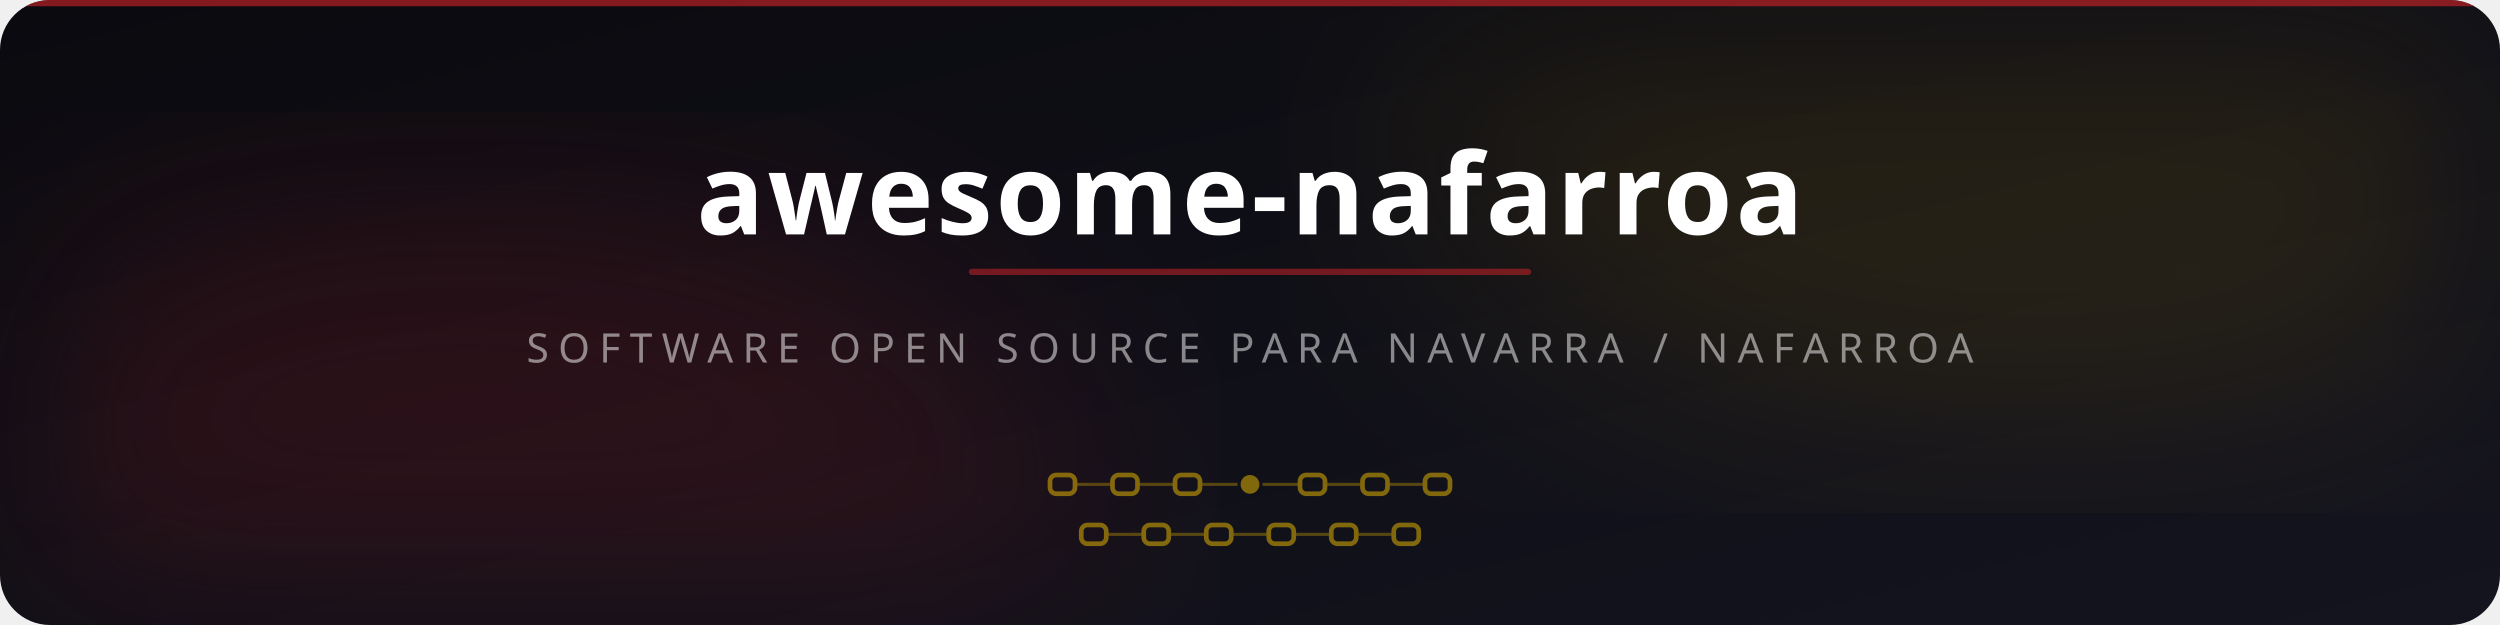
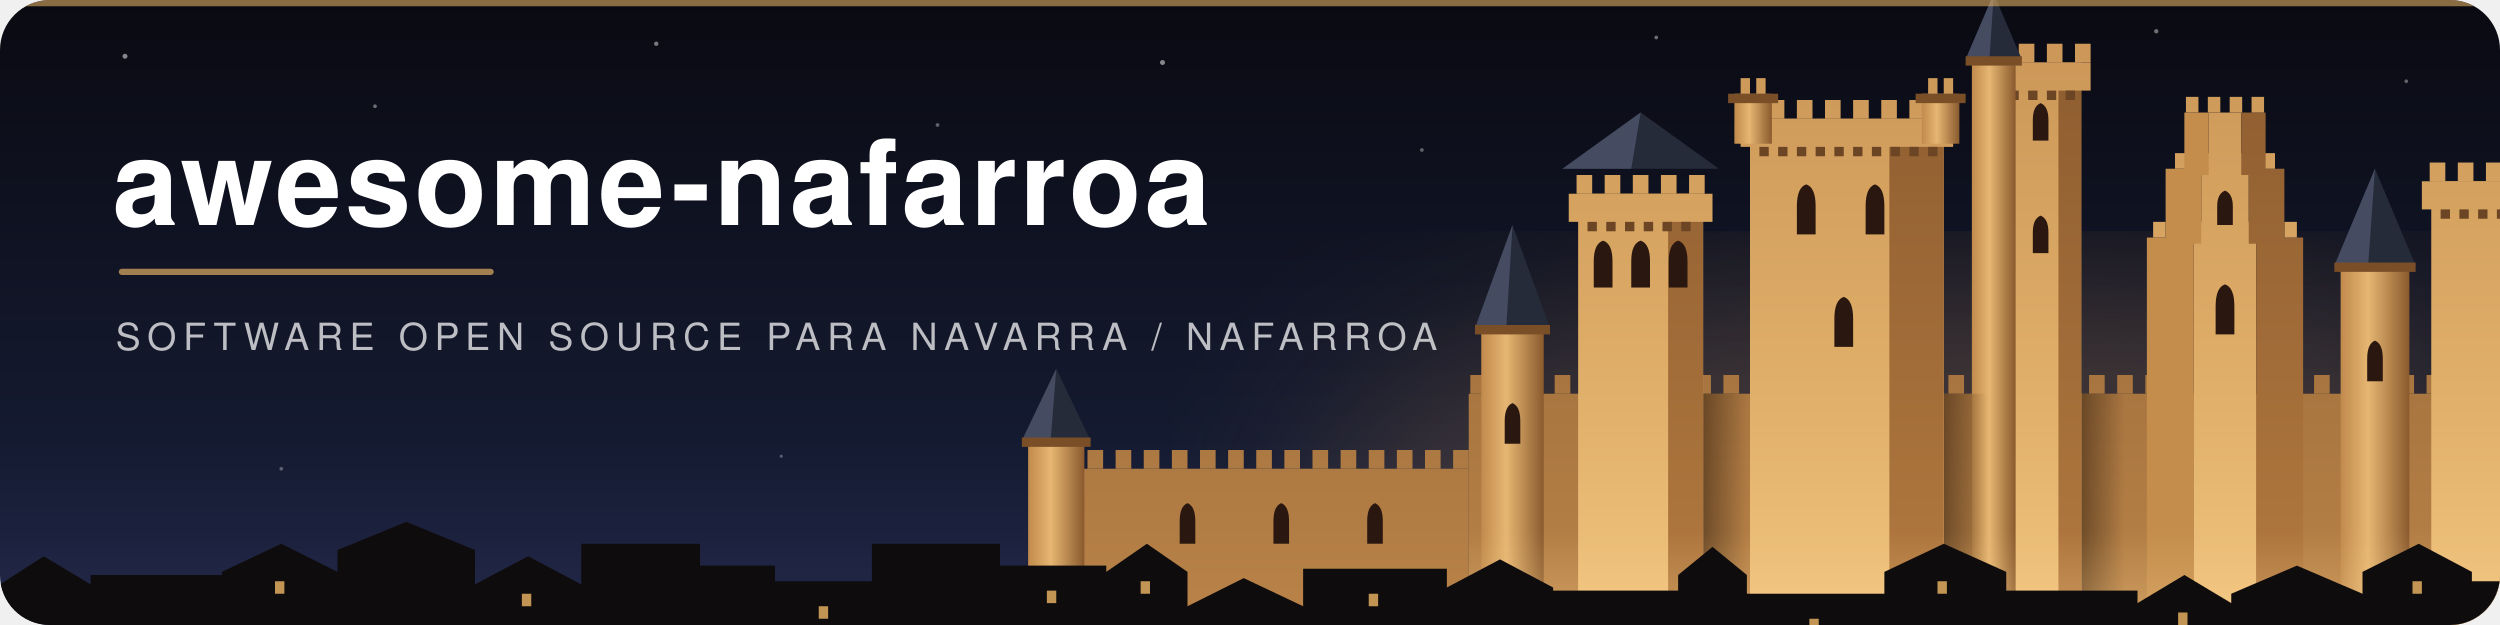
<svg xmlns="http://www.w3.org/2000/svg" viewBox="0 0 800 200" width="800" height="200">
  <defs>
    <clipPath id="r">
      <rect width="800" height="200" rx="16" />
    </clipPath>
-     <linearGradient id="bg" x1="0%" y1="0%" x2="100%" y2="100%">
-       <stop offset="0%" stop-color="#0a0a0f" />
-       <stop offset="100%" stop-color="#14141f" />
+     <linearGradient id="sky" x1="0" y1="0" x2="0" y2="1">
+       <stop offset="0" stop-color="#0a0a12" />
+       <stop offset=".7" stop-color="#141a30" />
+       <stop offset="1" stop-color="#23294a" />
    </linearGradient>
-     <filter id="b1">
-       <feGaussianBlur stdDeviation="40" />
+     <linearGradient id="st" x1="0" y1="0" x2="0" y2="200" gradientUnits="userSpaceOnUse">
+       <stop offset="0" stop-color="#c99456" />
+       <stop offset=".6" stop-color="#dfae68" />
+       <stop offset="1" stop-color="#f0c47e" />
+     </linearGradient>
+     <linearGradient id="sd" x1="0" y1="0" x2="0" y2="200" gradientUnits="userSpaceOnUse">
+       <stop offset="0" stop-color="#8a5a2e" />
+       <stop offset="1" stop-color="#b37a40" />
+     </linearGradient>
+     <linearGradient id="cy" x1="0" y1="0" x2="1" y2="0">
+       <stop offset="0" stop-color="#c08a4c" />
+       <stop offset=".4" stop-color="#e6b672" />
+       <stop offset="1" stop-color="#8a5a2e" />
+     </linearGradient>
+     <linearGradient id="bk" x1="0" y1="0" x2="0" y2="200" gradientUnits="userSpaceOnUse">
+       <stop offset="0" stop-color="#8e5f33" />
+       <stop offset="1" stop-color="#b98348" />
+     </linearGradient>
+     <linearGradient id="cs" x1="0" y1="0" x2="1" y2="0">
+       <stop offset="0" stop-color="#1a0e06" stop-opacity=".45" />
+       <stop offset="1" stop-color="#1a0e06" stop-opacity="0" />
+     </linearGradient>
+     <linearGradient id="base" x1="0" y1="0" x2="0" y2="1">
+       <stop offset="0" stop-color="#f3c985" stop-opacity="0" />
+       <stop offset="1" stop-color="#ffd896" stop-opacity=".35" />
+     </linearGradient>
+     <filter id="gl">
+       <feGaussianBlur stdDeviation="30" />
    </filter>
  </defs>
  <g clip-path="url(#r)">
-     <rect width="800" height="200" fill="url(#bg)" />
-     <ellipse cx="150" cy="180" rx="200" ry="120" fill="#D5232A" opacity="0.15" filter="url(#b1)" />
-     <ellipse cx="650" cy="20" rx="200" ry="120" fill="#F1BF00" opacity="0.1" filter="url(#b1)" />
-     <rect width="800" height="2" fill="#D5232A" opacity="0.6" />
-     <text x="400" y="75" text-anchor="middle" font-family="system-ui,sans-serif" font-size="36" fill="#fff" font-weight="700" letter-spacing="1">awesome-nafarroa</text>
-     <rect x="310" y="86" width="180" height="2" rx="1" fill="#D5232A" opacity="0.5" />
-     <text x="400" y="116" text-anchor="middle" font-family="system-ui,sans-serif" font-size="13" fill="rgba(255,255,255,0.5)" font-weight="300" letter-spacing="3">SOFTWARE OPEN SOURCE PARA NAVARRA / NAFARROA</text>
-     <g fill="#F1BF00" opacity="0.5" transform="translate(400,155)">
-       <g transform="translate(-60,0)">
-         <rect x="-4" y="-3" width="8" height="6" rx="2" fill="none" stroke="#F1BF00" stroke-width="1.5" />
-       </g>
-       <g transform="translate(-40,0)">
-         <rect x="-4" y="-3" width="8" height="6" rx="2" fill="none" stroke="#F1BF00" stroke-width="1.5" />
-       </g>
-       <g transform="translate(-20,0)">
-         <rect x="-4" y="-3" width="8" height="6" rx="2" fill="none" stroke="#F1BF00" stroke-width="1.5" />
-       </g>
-       <g transform="translate(0,0)">
-         <circle cx="0" cy="0" r="3" fill="#F1BF00" />
-       </g>
-       <g transform="translate(20,0)">
-         <rect x="-4" y="-3" width="8" height="6" rx="2" fill="none" stroke="#F1BF00" stroke-width="1.5" />
-       </g>
-       <g transform="translate(40,0)">
-         <rect x="-4" y="-3" width="8" height="6" rx="2" fill="none" stroke="#F1BF00" stroke-width="1.5" />
-       </g>
-       <g transform="translate(60,0)">
-         <rect x="-4" y="-3" width="8" height="6" rx="2" fill="none" stroke="#F1BF00" stroke-width="1.5" />
-       </g>
-       <line x1="-56" y1="0" x2="-44" y2="0" stroke="#F1BF00" stroke-width="1" opacity="0.6" />
-       <line x1="-36" y1="0" x2="-24" y2="0" stroke="#F1BF00" stroke-width="1" opacity="0.6" />
-       <line x1="-16" y1="0" x2="-4" y2="0" stroke="#F1BF00" stroke-width="1" opacity="0.6" />
-       <line x1="4" y1="0" x2="16" y2="0" stroke="#F1BF00" stroke-width="1" opacity="0.6" />
-       <line x1="24" y1="0" x2="36" y2="0" stroke="#F1BF00" stroke-width="1" opacity="0.6" />
-       <line x1="44" y1="0" x2="56" y2="0" stroke="#F1BF00" stroke-width="1" opacity="0.6" />
-       <g transform="translate(-50,16)">
-         <rect x="-4" y="-3" width="8" height="6" rx="2" fill="none" stroke="#F1BF00" stroke-width="1.5" />
-       </g>
-       <g transform="translate(-30,16)">
-         <rect x="-4" y="-3" width="8" height="6" rx="2" fill="none" stroke="#F1BF00" stroke-width="1.5" />
-       </g>
-       <g transform="translate(-10,16)">
-         <rect x="-4" y="-3" width="8" height="6" rx="2" fill="none" stroke="#F1BF00" stroke-width="1.5" />
-       </g>
-       <g transform="translate(10,16)">
-         <rect x="-4" y="-3" width="8" height="6" rx="2" fill="none" stroke="#F1BF00" stroke-width="1.5" />
-       </g>
-       <g transform="translate(30,16)">
-         <rect x="-4" y="-3" width="8" height="6" rx="2" fill="none" stroke="#F1BF00" stroke-width="1.5" />
-       </g>
-       <g transform="translate(50,16)">
-         <rect x="-4" y="-3" width="8" height="6" rx="2" fill="none" stroke="#F1BF00" stroke-width="1.5" />
-       </g>
-       <line x1="-46" y1="16" x2="-34" y2="16" stroke="#F1BF00" stroke-width="1" opacity="0.6" />
-       <line x1="-26" y1="16" x2="-14" y2="16" stroke="#F1BF00" stroke-width="1" opacity="0.6" />
-       <line x1="-6" y1="16" x2="6" y2="16" stroke="#F1BF00" stroke-width="1" opacity="0.6" />
-       <line x1="14" y1="16" x2="26" y2="16" stroke="#F1BF00" stroke-width="1" opacity="0.6" />
-       <line x1="34" y1="16" x2="46" y2="16" stroke="#F1BF00" stroke-width="1" opacity="0.6" />
-     </g>
+     <rect width="800" height="200" fill="url(#sky)" />
+     <circle cx="40" cy="18" r="0.8" fill="#fff" opacity="0.5" />
+     <circle cx="120" cy="34" r="0.6" fill="#fff" opacity="0.4" />
+     <circle cx="210" cy="14" r="0.7" fill="#fff" opacity="0.45" />
+     <circle cx="300" cy="40" r="0.6" fill="#fff" opacity="0.35" />
+     <circle cx="372" cy="20" r="0.8" fill="#fff" opacity="0.5" />
+     <circle cx="455" cy="48" r="0.6" fill="#fff" opacity="0.35" />
+     <circle cx="530" cy="12" r="0.6" fill="#fff" opacity="0.4" />
+     <circle cx="690" cy="10" r="0.7" fill="#fff" opacity="0.4" />
+     <circle cx="770" cy="26" r="0.6" fill="#fff" opacity="0.35" />
+     <circle cx="250" cy="146" r="0.5" fill="#fff" opacity="0.3" />
+     <circle cx="90" cy="150" r="0.6" fill="#fff" opacity="0.3" />
+     <ellipse cx="640" cy="170" rx="220" ry="80" fill="#e8a458" opacity=".22" filter="url(#gl)" />
+     <rect x="330" y="150" width="140" height="50" fill="url(#bk)" />
+     <path d="M330.0,150h5v-6h-5ZM339.0,150h5v-6h-5ZM348.0,150h5v-6h-5ZM357.0,150h5v-6h-5ZM366.0,150h5v-6h-5ZM375.0,150h5v-6h-5ZM384.0,150h5v-6h-5ZM393.0,150h5v-6h-5ZM402.0,150h5v-6h-5ZM411.0,150h5v-6h-5ZM420.0,150h5v-6h-5ZM429.0,150h5v-6h-5ZM438.0,150h5v-6h-5ZM447.0,150h5v-6h-5ZM456.0,150h5v-6h-5ZM465.0,150h5v-6h-5Z" fill="url(#bk)" />
+     <rect x="329" y="140" width="18" height="60" fill="url(#cy)" />
+     <path d="M327,141 L338,118 L349,141 Z" fill="#262b3a" />
+     <path d="M327,141 L338,118 L336.2,141 Z" fill="#454c62" />
+     <rect x="327" y="140" width="22" height="3" fill="#7a4f28" />
+     <path d="M377.5,174v-7.2 Q377.5,162 380,161 Q382.5,162 382.5,166.8V174Z" fill="#2a1810" />
+     <path d="M407.5,174v-7.2 Q407.5,162 410,161 Q412.5,162 412.5,166.8V174Z" fill="#2a1810" />
+     <path d="M437.5,174v-7.2 Q437.5,162 440,161 Q442.5,162 442.5,166.8V174Z" fill="#2a1810" />
+     <rect x="470" y="126" width="330" height="74" fill="url(#bk)" />
+     <path d="M470.5,126h5v-6h-5ZM479.5,126h5v-6h-5ZM488.5,126h5v-6h-5ZM497.5,126h5v-6h-5ZM506.5,126h5v-6h-5ZM515.5,126h5v-6h-5ZM524.5,126h5v-6h-5ZM533.5,126h5v-6h-5ZM542.5,126h5v-6h-5ZM551.5,126h5v-6h-5ZM560.5,126h5v-6h-5ZM569.5,126h5v-6h-5ZM578.5,126h5v-6h-5ZM587.5,126h5v-6h-5ZM596.5,126h5v-6h-5ZM605.5,126h5v-6h-5ZM614.5,126h5v-6h-5ZM623.5,126h5v-6h-5ZM632.5,126h5v-6h-5ZM641.5,126h5v-6h-5ZM650.5,126h5v-6h-5ZM659.5,126h5v-6h-5ZM668.5,126h5v-6h-5ZM677.5,126h5v-6h-5ZM686.5,126h5v-6h-5ZM695.5,126h5v-6h-5ZM704.5,126h5v-6h-5ZM713.5,126h5v-6h-5ZM722.5,126h5v-6h-5ZM731.5,126h5v-6h-5ZM740.5,126h5v-6h-5ZM749.5,126h5v-6h-5ZM758.5,126h5v-6h-5ZM767.5,126h5v-6h-5ZM776.5,126h5v-6h-5ZM785.5,126h5v-6h-5ZM794.5,126h5v-6h-5Z" fill="url(#bk)" />
+     <rect x="545" y="126" width="14" height="74" fill="url(#cs)" />
+     <rect x="505" y="62" width="40" height="138" fill="url(#st)" />
+     <rect x="533.8" y="62" width="11.2" height="138" fill="url(#sd)" />
+     <rect x="502" y="62" width="46" height="9" fill="url(#st)" />
+     <path d="M508.0,71h3v3h-3ZM514.0,71h3v3h-3ZM520.0,71h3v3h-3ZM526.0,71h3v3h-3ZM532.0,71h3v3h-3ZM538.0,71h3v3h-3Z" fill="#6b4524" />
+     <path d="M504.5,62h5v-6h-5ZM513.5,62h5v-6h-5ZM522.5,62h5v-6h-5ZM531.5,62h5v-6h-5ZM540.5,62h5v-6h-5Z" fill="url(#st)" />
+     <path d="M500,54 L525,36 L550,54Z" fill="#262b3a" />
+     <path d="M500,54 L525,36 L522,54Z" fill="#454c62" />
+     <path d="M510.0,92v-8.4 Q510.0,78 513,77 Q516.0,78 516.0,83.6V92Z" fill="#2a1810" />
+     <path d="M522.0,92v-8.4 Q522.0,78 525,77 Q528.0,78 528.0,83.6V92Z" fill="#2a1810" />
+     <path d="M534.0,92v-8.4 Q534.0,78 537,77 Q540.0,78 540.0,83.6V92Z" fill="#2a1810" />
+     <rect x="666" y="126" width="14" height="74" fill="url(#cs)" />
+     <rect x="640" y="20" width="26" height="180" fill="url(#st)" />
+     <rect x="658.7" y="20" width="7.3" height="180" fill="url(#sd)" />
+     <rect x="637" y="20" width="32" height="9" fill="url(#st)" />
+     <path d="M643.0,29h3v3h-3ZM649.0,29h3v3h-3ZM655.0,29h3v3h-3ZM661.0,29h3v3h-3Z" fill="#6b4524" />
+     <path d="M637.0,20h5v-6h-5ZM646.0,20h5v-6h-5ZM655.0,20h5v-6h-5ZM664.0,20h5v-6h-5Z" fill="url(#st)" />
+     <rect x="631" y="18" width="14" height="182" fill="url(#cy)" />
+     <path d="M629,19 L638,-2 L647,19 Z" fill="#262b3a" />
+     <path d="M629,19 L638,-2 L636.6,19 Z" fill="#454c62" />
+     <rect x="629" y="18" width="18" height="3" fill="#7a4f28" />
+     <path d="M650.5,45v-6.6 Q650.5,34 653,33 Q655.5,34 655.5,38.4V45Z" fill="#2a1810" />
+     <path d="M650.5,81v-6.6 Q650.5,70 653,69 Q655.5,70 655.5,74.4V81Z" fill="#2a1810" />
+     <rect x="622" y="126" width="14" height="74" fill="url(#cs)" />
+     <rect x="560" y="38" width="62" height="162" fill="url(#st)" />
+     <rect x="604.6" y="38" width="17.4" height="162" fill="url(#sd)" />
+     <rect x="557" y="38" width="68" height="9" fill="url(#st)" />
+     <path d="M563.0,47h3v3h-3ZM569.0,47h3v3h-3ZM575.0,47h3v3h-3ZM581.0,47h3v3h-3ZM587.0,47h3v3h-3ZM593.0,47h3v3h-3ZM599.0,47h3v3h-3ZM605.0,47h3v3h-3ZM611.0,47h3v3h-3ZM617.0,47h3v3h-3Z" fill="#6b4524" />
+     <path d="M557.0,38h5v-6h-5ZM566.0,38h5v-6h-5ZM575.0,38h5v-6h-5ZM584.0,38h5v-6h-5ZM593.0,38h5v-6h-5ZM602.0,38h5v-6h-5ZM611.0,38h5v-6h-5ZM620.0,38h5v-6h-5Z" fill="url(#st)" />
+     <rect x="555" y="30" width="12" height="16" fill="url(#cy)" />
+     <path d="M553,31 L561,30 L569,31 Z" fill="#262b3a" />
+     <path d="M553,31 L561,30 L559.8,31 Z" fill="#454c62" />
+     <rect x="553" y="30" width="16" height="3" fill="#7a4f28" />
+     <rect x="615" y="30" width="12" height="16" fill="url(#cy)" />
+     <path d="M613,31 L621,30 L629,31 Z" fill="#262b3a" />
+     <path d="M613,31 L621,30 L619.8,31 Z" fill="#454c62" />
+     <rect x="613" y="30" width="16" height="3" fill="#7a4f28" />
+     <path d="M557.0,30h3v-5h-3ZM562.0,30h3v-5h-3Z" fill="url(#st)" />
+     <path d="M617.0,30h3v-5h-3ZM622.0,30h3v-5h-3Z" fill="url(#st)" />
+     <path d="M575.0,75v-9.0 Q575.0,60 578,59 Q581.0,60 581.0,66.0V75Z" fill="#2a1810" />
+     <path d="M597.0,75v-9.0 Q597.0,60 600,59 Q603.0,60 603.0,66.0V75Z" fill="#2a1810" />
+     <path d="M587.0,111v-9.0 Q587.0,96 590,95 Q593.0,96 593.0,102.0V111Z" fill="#2a1810" />
+     <rect x="702.0" y="76" width="20.0" height="124" fill="url(#st)" />
+     <rect x="687.0" y="76" width="15.0" height="124" fill="#c48d4c" />
+     <rect x="722.0" y="76" width="15.0" height="124" fill="url(#sd)" />
+     <path d="M689.0,76h4v-5h-4ZM696.0,76h4v-5h-4ZM703.0,76h4v-5h-4ZM710.0,76h4v-5h-4ZM717.0,76h4v-5h-4ZM724.0,76h4v-5h-4ZM731.0,76h4v-5h-4Z" fill="url(#st)" />
+     <rect x="704.4" y="54" width="15.2" height="24" fill="url(#st)" />
+     <rect x="693.0" y="54" width="11.4" height="24" fill="#c48d4c" />
+     <rect x="719.6" y="54" width="11.4" height="24" fill="url(#sd)" />
+     <path d="M696.0,54h4v-5h-4ZM703.0,54h4v-5h-4ZM710.0,54h4v-5h-4ZM717.0,54h4v-5h-4ZM724.0,54h4v-5h-4Z" fill="url(#st)" />
+     <rect x="706.8" y="36" width="10.4" height="20" fill="url(#st)" />
+     <rect x="699.0" y="36" width="7.8" height="20" fill="#c48d4c" />
+     <rect x="717.2" y="36" width="7.8" height="20" fill="url(#sd)" />
+     <path d="M699.5,36h4v-5h-4ZM706.5,36h4v-5h-4ZM713.5,36h4v-5h-4ZM720.5,36h4v-5h-4Z" fill="url(#st)" />
+     <path d="M709.0,107v-9.0 Q709.0,92 712,91 Q715.0,92 715.0,98.0V107Z" fill="#2a1810" />
+     <path d="M709.5,72v-6.0 Q709.5,62 712,61 Q714.5,62 714.5,66.0V72Z" fill="#2a1810" />
+     <rect x="749" y="84" width="22" height="116" fill="url(#cy)" />
+     <path d="M747,85 L760,54 L773,85 Z" fill="#262b3a" />
+     <path d="M747,85 L760,54 L757.8,85 Z" fill="#454c62" />
+     <rect x="747" y="84" width="26" height="3" fill="#7a4f28" />
+     <rect x="818" y="126" width="14" height="74" fill="url(#cs)" />
+     <rect x="778" y="58" width="40" height="142" fill="url(#st)" />
+     <rect x="806.8" y="58" width="11.2" height="142" fill="url(#sd)" />
+     <rect x="775" y="58" width="46" height="9" fill="url(#st)" />
+     <path d="M781.0,67h3v3h-3ZM787.0,67h3v3h-3ZM793.0,67h3v3h-3ZM799.0,67h3v3h-3ZM805.0,67h3v3h-3ZM811.0,67h3v3h-3Z" fill="#6b4524" />
+     <path d="M777.5,58h5v-6h-5ZM786.5,58h5v-6h-5ZM795.5,58h5v-6h-5ZM804.5,58h5v-6h-5ZM813.5,58h5v-6h-5Z" fill="url(#st)" />
+     <rect x="474" y="104" width="20" height="96" fill="url(#cy)" />
+     <path d="M472,105 L484,72 L496,105 Z" fill="#262b3a" />
+     <path d="M472,105 L484,72 L482.0,105 Z" fill="#454c62" />
+     <rect x="472" y="104" width="24" height="3" fill="#7a4f28" />
+     <path d="M757.5,122v-7.2 Q757.5,110 760,109 Q762.5,110 762.5,114.8V122Z" fill="#2a1810" />
+     <path d="M481.5,142v-7.2 Q481.5,130 484,129 Q486.5,130 486.5,134.8V142Z" fill="#2a1810" />
+     <rect x="470" y="170" width="330" height="30" fill="url(#base)" />
+     <path d="M0,200 L0,187 L14,178 L29,187 L29,184 L71,184 L71,183 L90,174 L108,183 L108,176 L130,167 L152,176 L152,187 L169,178 L186,187 L186,174 L224,174 L224,181 L248,181 L248,186 L279,186 L279,174 L320,174 L320,181 L354,181 L354,183 L367,174 L380,183 L380,194 L398,185 L417,194 L417,182 L463,182 L463,188 L480,179 L497,188 L497,189 L537,189 L537,184 L548,175 L559,184 L559,190 L603,190 L603,183 L622,174 L642,183 L642,189 L684,189 L684,193 L699,184 L714,193 L714,190 L735,181 L756,190 L756,183 L774,174 L791,183 L791,186 L837,186 L800,200Z" fill="#0f0c0d" />
+     <rect x="88" y="186" width="3" height="4" fill="#f0b865" opacity=".8" />
+     <rect x="167" y="190" width="3" height="4" fill="#f0b865" opacity=".8" />
+     <rect x="262" y="194" width="3" height="4" fill="#f0b865" opacity=".8" />
+     <rect x="335" y="189" width="3" height="4" fill="#f0b865" opacity=".8" />
+     <rect x="365" y="186" width="3" height="4" fill="#f0b865" opacity=".8" />
+     <rect x="438" y="190" width="3" height="4" fill="#f0b865" opacity=".8" />
+     <rect x="579" y="198" width="3" height="4" fill="#f0b865" opacity=".8" />
+     <rect x="620" y="186" width="3" height="4" fill="#f0b865" opacity=".8" />
+     <rect x="697" y="196" width="3" height="4" fill="#f0b865" opacity=".8" />
+     <rect x="772" y="186" width="3" height="4" fill="#f0b865" opacity=".8" />
+     <rect x="812" y="194" width="3" height="4" fill="#f0b865" opacity=".8" />
+     <rect width="800" height="2" fill="#e0ad62" opacity="0.6" />
+     <text x="36" y="72" font-family="system-ui, -apple-system, 'Segoe UI', Helvetica, Arial, sans-serif" font-size="38" fill="#ffffff" font-weight="700" letter-spacing="1">awesome-nafarroa</text>
+     <rect x="38" y="86" width="120" height="2" rx="1" fill="#e0ad62" opacity=".7" />
+     <text x="37" y="112" font-family="system-ui, -apple-system, 'Segoe UI', Helvetica, Arial, sans-serif" font-size="12" fill="#ffffff" fill-opacity="0.72" font-weight="400" letter-spacing="2.2">SOFTWARE OPEN SOURCE PARA NAVARRA / NAFARROA</text>
  </g>
</svg>
